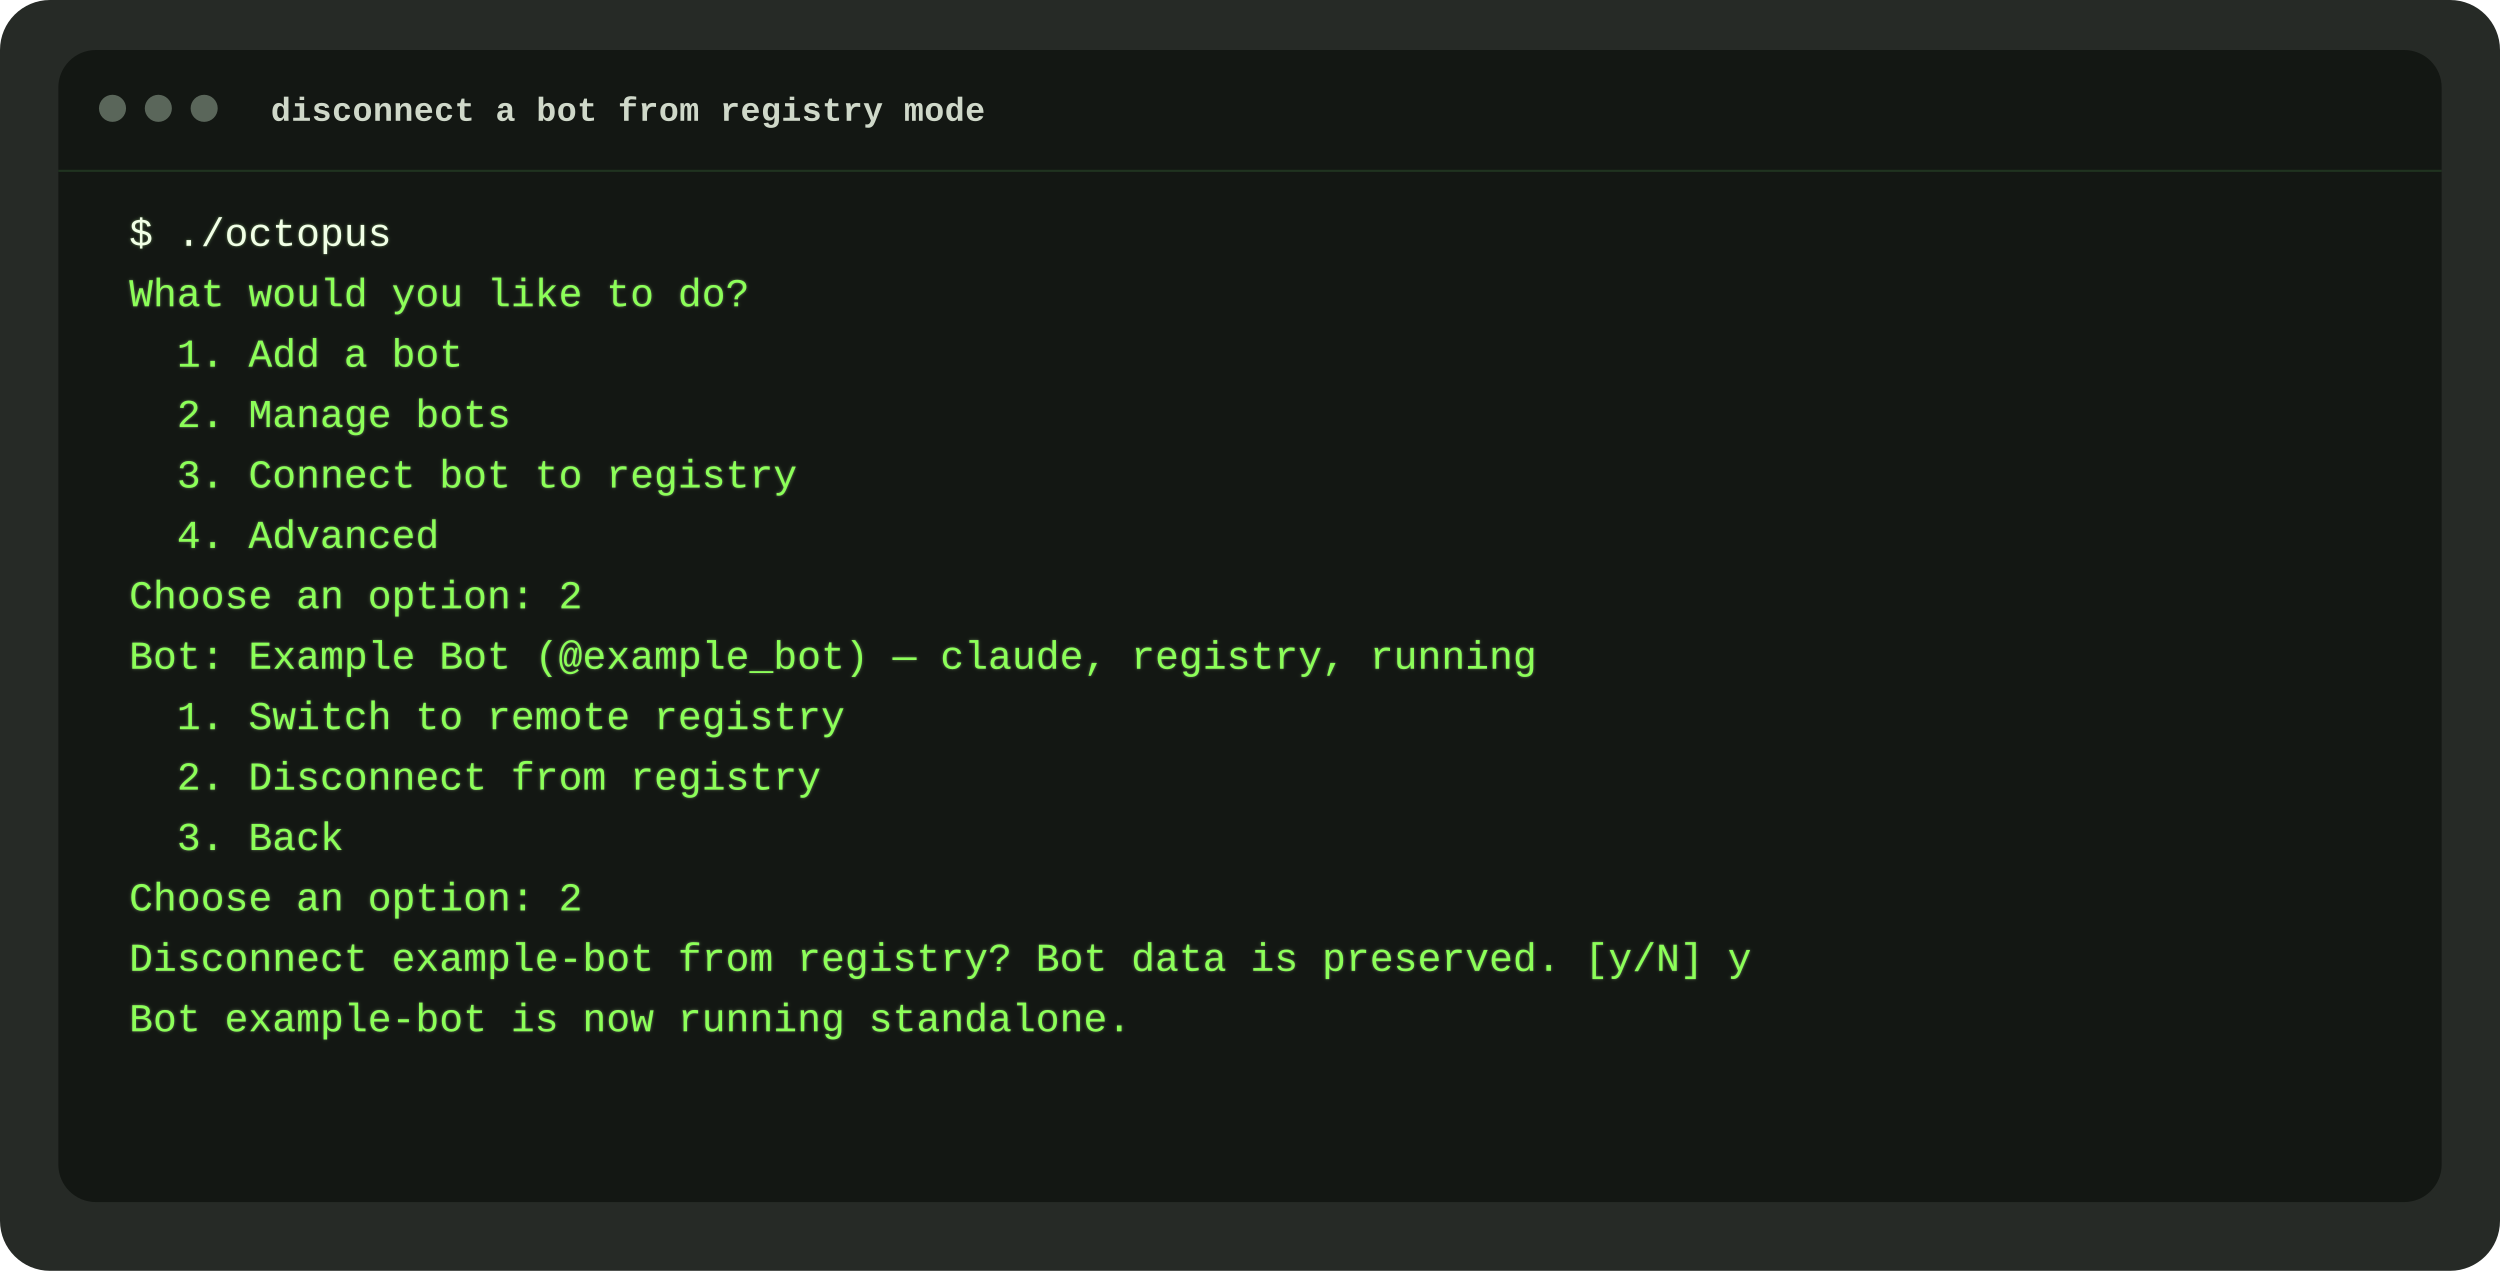
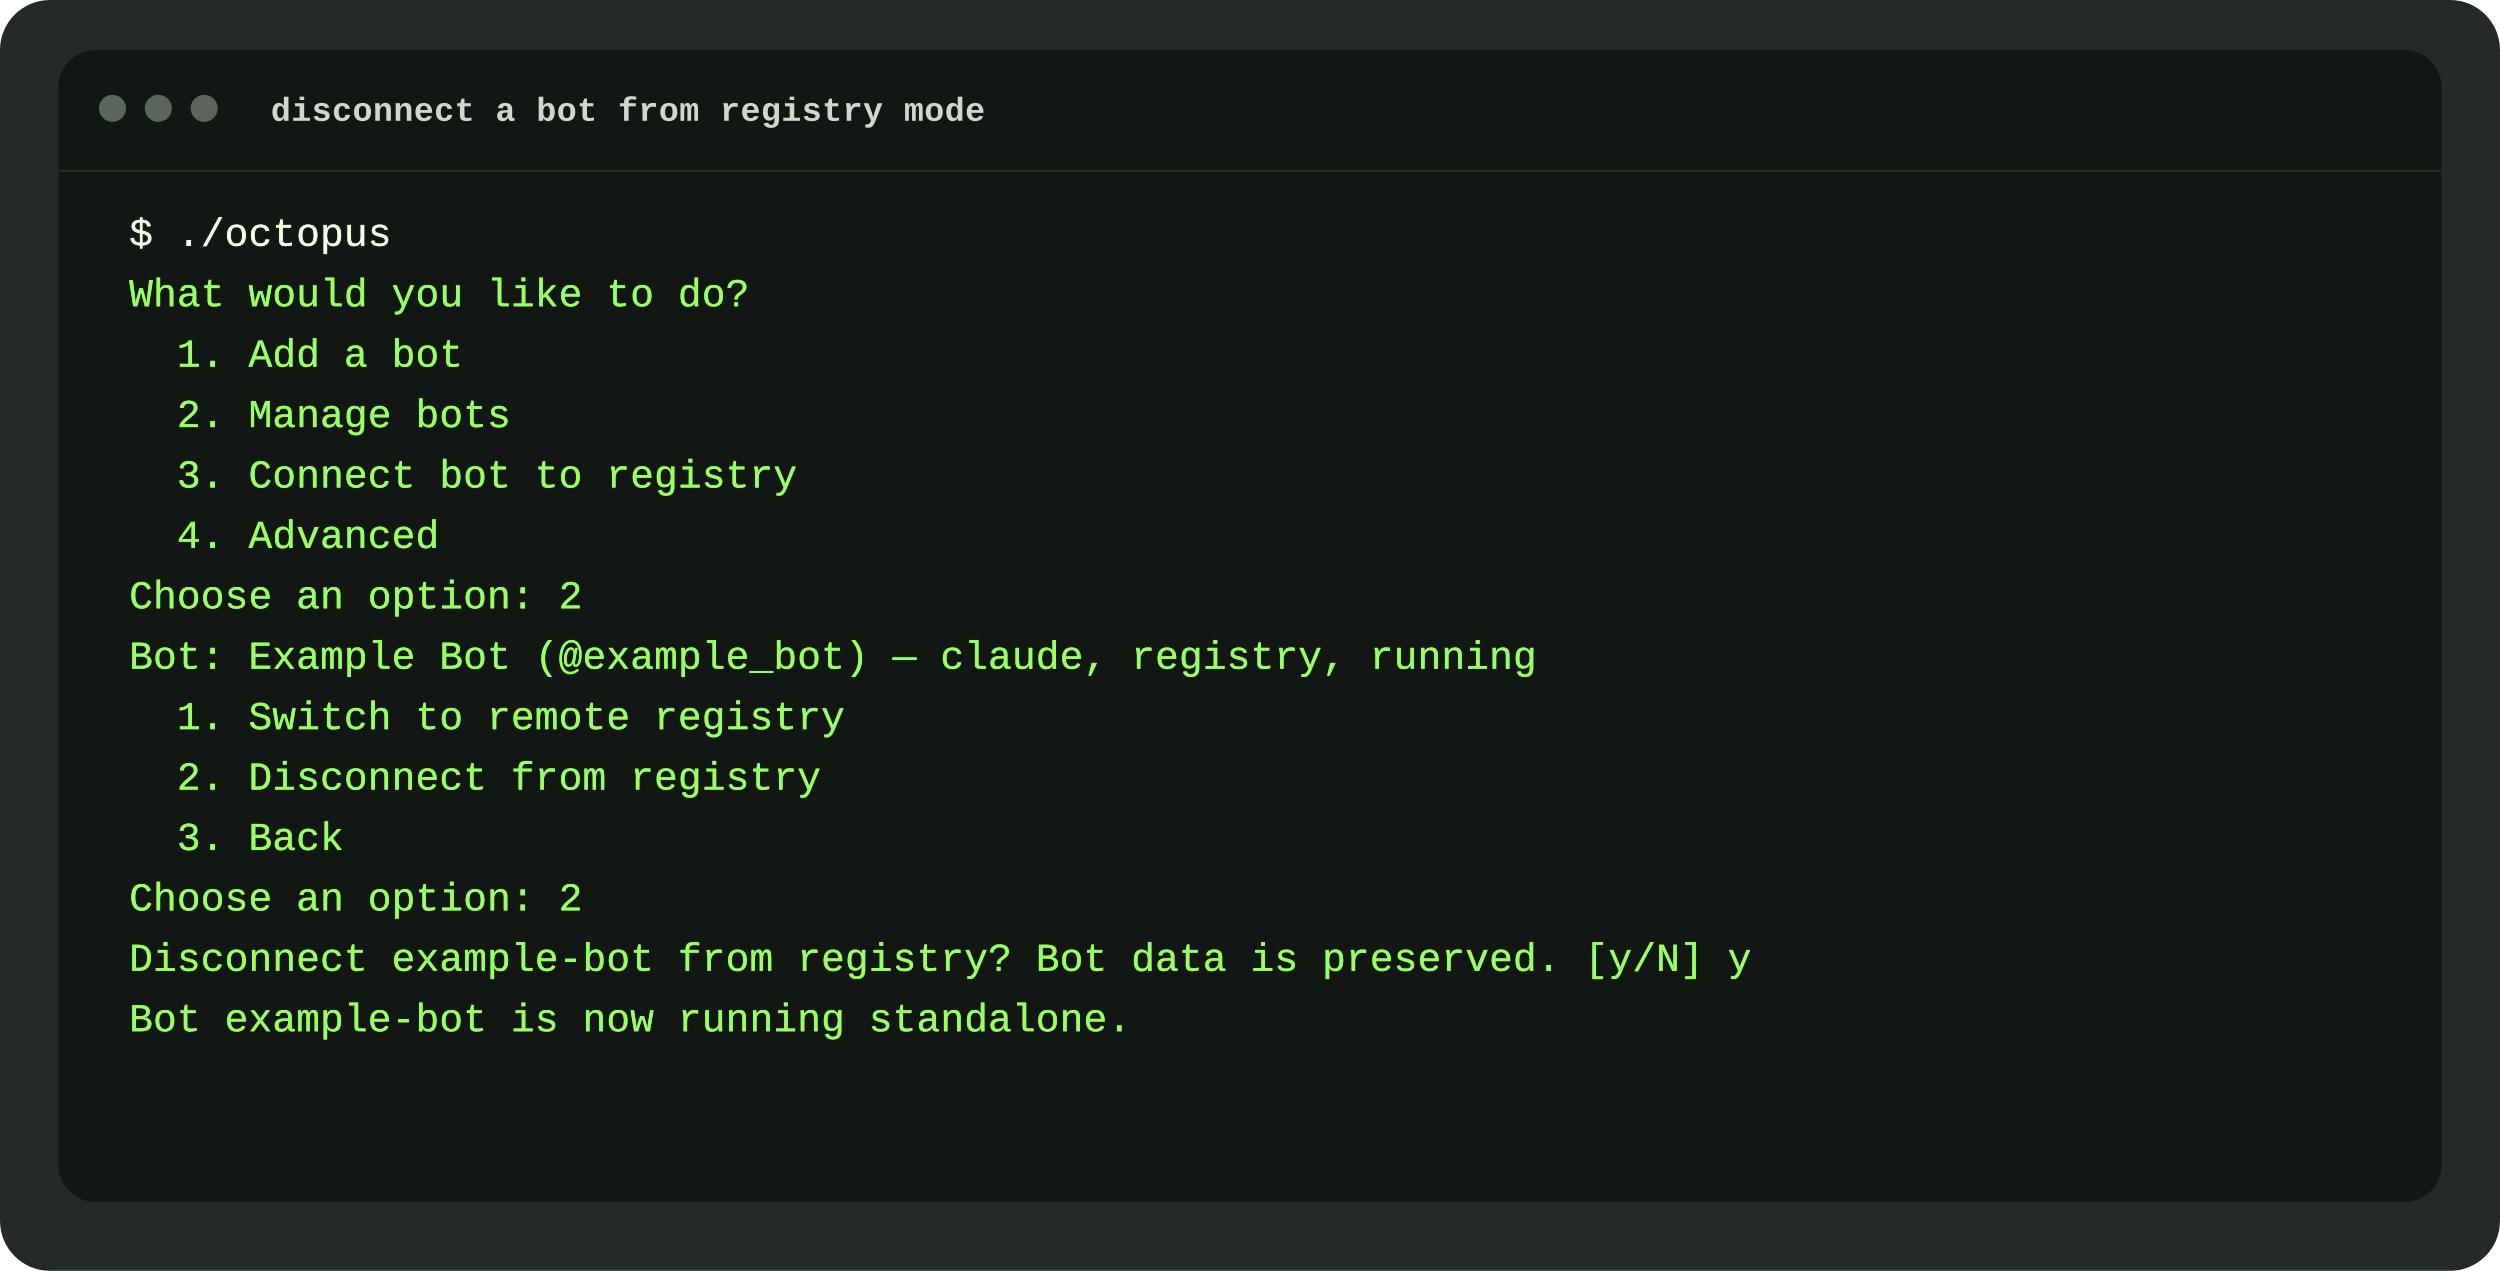
<svg xmlns="http://www.w3.org/2000/svg" width="1200" height="610" viewBox="0 0 1200 610" role="img" aria-labelledby="title desc">
  <style>
    .bg { fill: #262a26; }
    .panel { fill: #131713; }
    .rule { stroke: #274227; stroke-width: 1; opacity: 0.65; }
    .dot { fill: #5a665a; }
    .label { fill: #cfd8c9; font: 600 16px "IBM Plex Mono", "SFMono-Regular", Menlo, Monaco, Consolas, "Liberation Mono", monospace; letter-spacing: 0.2px; }
-     .line { fill: #8cff58; font: 19px "IBM Plex Mono", "SFMono-Regular", Menlo, Monaco, Consolas, "Liberation Mono", monospace; letter-spacing: 0.05px; filter: url(#crt-glow); }
+     .line { fill: #98ff64; font: 19px "IBM Plex Mono", "SFMono-Regular", Menlo, Monaco, Consolas, "Liberation Mono", monospace; letter-spacing: 0.05px; }
+     .glow-copy { opacity: 0.42; filter: url(#crt-glow); }
    .prompt { fill: #f1ffe6; }
  </style>
  <defs>
    <filter id="crt-glow" x="-20%" y="-20%" width="140%" height="140%">
-       <feGaussianBlur stdDeviation="0.85" result="blur" />
-       <feColorMatrix in="blur" type="matrix" values="0 0 0 0 0.55 0 0 0 0 1 0 0 0 0 0.35 0 0 0 0.5 0" result="glow" />
+       <feGaussianBlur stdDeviation="0.6" result="blur" />
+       <feColorMatrix in="blur" type="matrix" values="0 0 0 0 0.55 0 0 0 0 1 0 0 0 0 0.35 0 0 0 0.45 0" result="glow" />
      <feMerge>
        <feMergeNode in="glow" />
-         <feMergeNode in="SourceGraphic" />
      </feMerge>
    </filter>
  </defs>
  <rect class="bg" x="0" y="0" width="1200" height="610" rx="24" />
  <g transform="translate(28 24)">
    <rect class="panel" x="0" y="0" width="1144" height="553" rx="18" />
    <circle class="dot" cx="26" cy="28" r="6.5" />
    <circle class="dot" cx="48" cy="28" r="6.5" />
    <circle class="dot" cx="70" cy="28" r="6.5" />
    <text class="label" x="102" y="34">disconnect a bot from registry mode</text>
    <line class="rule" x1="0" y1="58" x2="1144" y2="58" />
-     <text class="line" xml:space="preserve">
-       <tspan class="prompt" x="34" y="94">$ ./octopus</tspan>
-       <tspan x="34" dy="29">What would you like to do?</tspan>
-       <tspan x="34" dy="29">  1. Add a bot</tspan>
-       <tspan x="34" dy="29">  2. Manage bots</tspan>
-       <tspan x="34" dy="29">  3. Connect bot to registry</tspan>
-       <tspan x="34" dy="29">  4. Advanced</tspan>
-       <tspan x="34" dy="29">Choose an option: 2</tspan>
-       <tspan x="34" dy="29" />
-       <tspan x="34" dy="29">Bot: Example Bot (@example_bot) — claude, registry, running</tspan>
-       <tspan x="34" dy="29" />
-       <tspan x="34" dy="29">  1. Switch to remote registry</tspan>
-       <tspan x="34" dy="29">  2. Disconnect from registry</tspan>
-       <tspan x="34" dy="29">  3. Back</tspan>
-       <tspan x="34" dy="29">Choose an option: 2</tspan>
-       <tspan x="34" dy="29">Disconnect example-bot from registry? Bot data is preserved. [y/N] y</tspan>
-       <tspan x="34" dy="29">Bot example-bot is now running standalone.</tspan>
-     </text>
+     <g id="copy-disconnect-registry">
+       <text class="line" xml:space="preserve">
+         <tspan class="prompt" x="34" y="94">$ ./octopus</tspan>
+         <tspan x="34" dy="29">What would you like to do?</tspan>
+         <tspan x="34" dy="29">  1. Add a bot</tspan>
+         <tspan x="34" dy="29">  2. Manage bots</tspan>
+         <tspan x="34" dy="29">  3. Connect bot to registry</tspan>
+         <tspan x="34" dy="29">  4. Advanced</tspan>
+         <tspan x="34" dy="29">Choose an option: 2</tspan>
+         <tspan x="34" dy="29" />
+         <tspan x="34" dy="29">Bot: Example Bot (@example_bot) — claude, registry, running</tspan>
+         <tspan x="34" dy="29" />
+         <tspan x="34" dy="29">  1. Switch to remote registry</tspan>
+         <tspan x="34" dy="29">  2. Disconnect from registry</tspan>
+         <tspan x="34" dy="29">  3. Back</tspan>
+         <tspan x="34" dy="29">Choose an option: 2</tspan>
+         <tspan x="34" dy="29">Disconnect example-bot from registry? Bot data is preserved. [y/N] y</tspan>
+         <tspan x="34" dy="29">Bot example-bot is now running standalone.</tspan>
+       </text>
+     </g>
+     <use href="#copy-disconnect-registry" class="glow-copy" />
+     <use href="#copy-disconnect-registry" />
  </g>
</svg>
